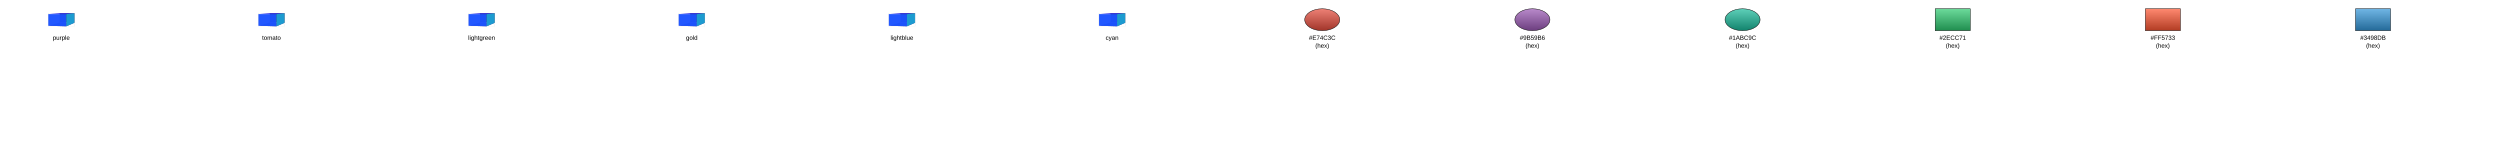
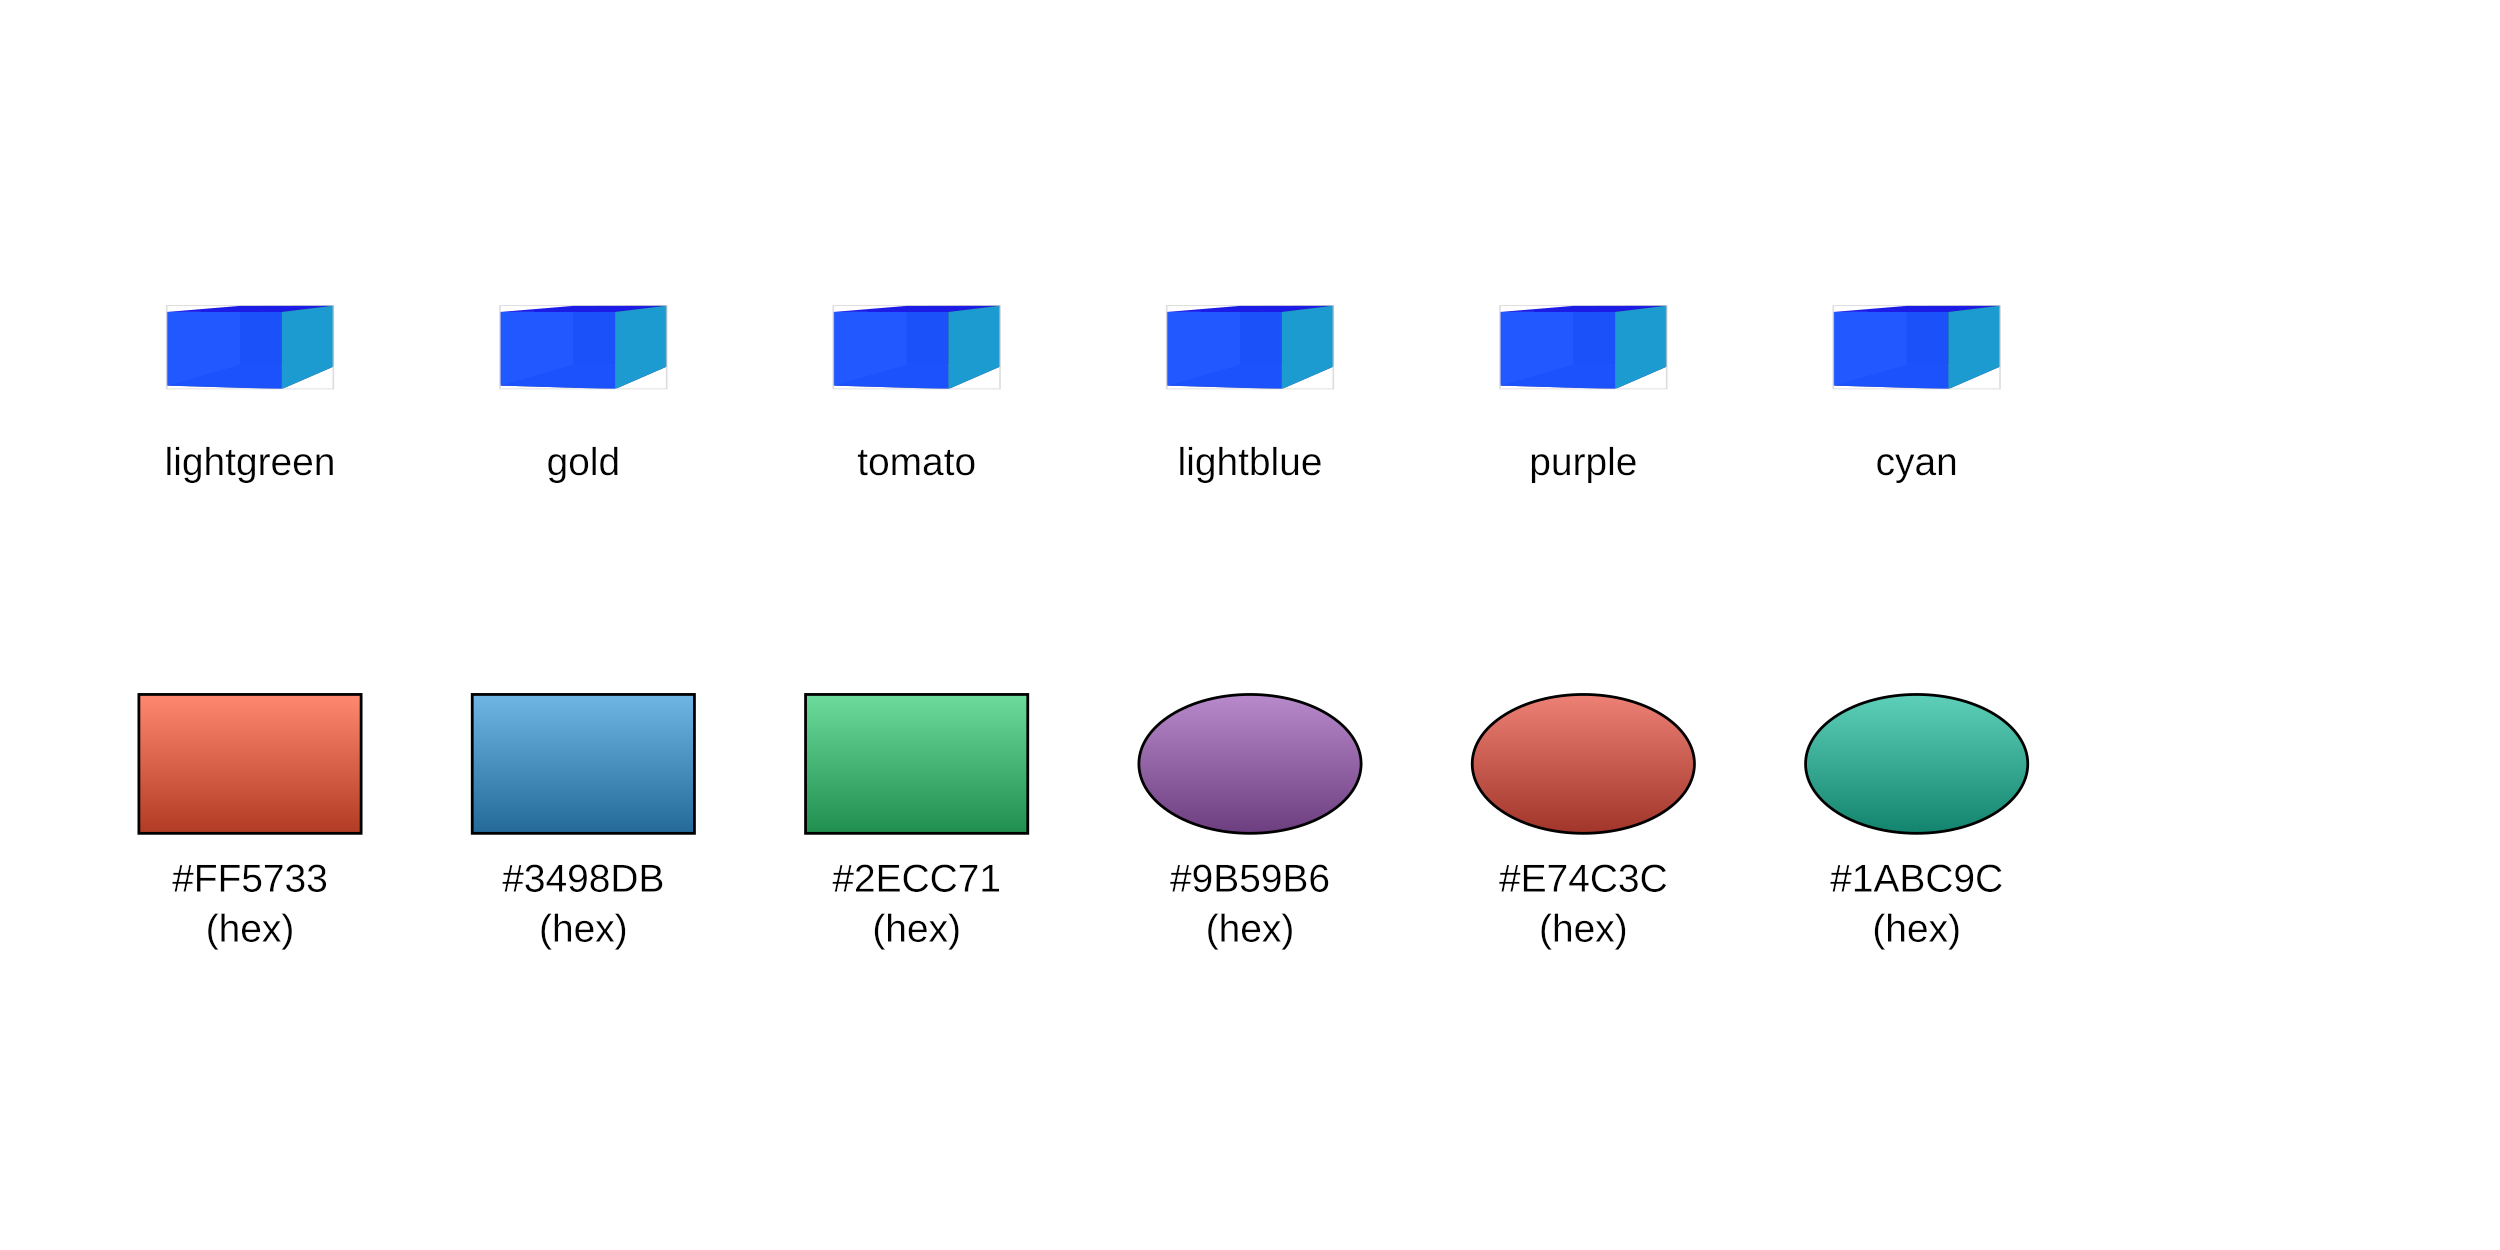
- <svg xmlns="http://www.w3.org/2000/svg" baseProfile="full" height="320.0" version="1.1" viewBox="0,0,5710.0,320.0" width="5710.0">
+ <svg xmlns="http://www.w3.org/2000/svg" baseProfile="full" height="450" version="1.1" viewBox="0,0,900,450" width="900">
  <defs>
+     <filter height="140%" id="text-glow" width="140%" x="-20%" y="-20%">
+       <feGaussianBlur in="SourceGraphic" result="blur" stdDeviation="2" />
+       <feFlood flood-color="white" flood-opacity="1" result="color" />
+       <feComposite in="color" in2="blur" operator="in" result="shadow" />
+       <feMerge>
+         <feMergeNode in="shadow" />
+         <feMergeNode in="shadow" />
+         <feMergeNode in="SourceGraphic" />
+       </feMerge>
+     </filter>
    <marker id="arrow-end" markerHeight="10" markerWidth="10" orient="auto" refX="10" refY="5">
      <path d="M 0 0 L 10 5 L 0 10 z" fill="black" />
    </marker>
    <marker id="arrow-start" markerHeight="10" markerWidth="10" orient="auto" refX="0" refY="5">
      <path d="M 10 0 L 0 5 L 10 10 z" fill="black" />
    </marker>
    <marker id="circle-start" markerHeight="10" markerWidth="10" orient="auto" refX="5" refY="5">
      <circle cx="5" cy="5" fill="black" r="4" />
    </marker>
    <marker id="circle-end" markerHeight="10" markerWidth="10" orient="auto" refX="5" refY="5">
      <circle cx="5" cy="5" fill="black" r="4" />
    </marker>
    <linearGradient id="gradient-color1" x1="0%" x2="0%" y1="0%" y2="100%">
      <stop offset="0%" stop-color="#b1f3b1" />
      <stop offset="100%" stop-color="#64a664" />
    </linearGradient>
    <linearGradient id="gradient-color2" x1="0%" x2="0%" y1="0%" y2="100%">
      <stop offset="0%" stop-color="#ffe34c" />
      <stop offset="100%" stop-color="#b29600" />
    </linearGradient>
    <linearGradient id="gradient-color3" x1="0%" x2="0%" y1="0%" y2="100%">
      <stop offset="0%" stop-color="#ff917e" />
      <stop offset="100%" stop-color="#b24531" />
    </linearGradient>
    <linearGradient id="gradient-color4" x1="0%" x2="0%" y1="0%" y2="100%">
      <stop offset="0%" stop-color="#c5e3ed" />
      <stop offset="100%" stop-color="#7997a1" />
    </linearGradient>
    <linearGradient id="gradient-color5" x1="0%" x2="0%" y1="0%" y2="100%">
      <stop offset="0%" stop-color="#a64ca6" />
      <stop offset="100%" stop-color="#590059" />
    </linearGradient>
    <linearGradient id="gradient-color6" x1="0%" x2="0%" y1="0%" y2="100%">
      <stop offset="0%" stop-color="#4cffff" />
      <stop offset="100%" stop-color="#00b2b2" />
    </linearGradient>
    <linearGradient id="gradient-hex1" x1="0%" x2="0%" y1="0%" y2="100%">
      <stop offset="0%" stop-color="#ff8970" />
      <stop offset="100%" stop-color="#b23c23" />
    </linearGradient>
    <linearGradient id="gradient-hex2" x1="0%" x2="0%" y1="0%" y2="100%">
      <stop offset="0%" stop-color="#70b6e5" />
      <stop offset="100%" stop-color="#246a99" />
    </linearGradient>
    <linearGradient id="gradient-hex3" x1="0%" x2="0%" y1="0%" y2="100%">
      <stop offset="0%" stop-color="#6cdb9b" />
      <stop offset="100%" stop-color="#208e4f" />
    </linearGradient>
    <linearGradient id="gradient-hex4" x1="0%" x2="0%" y1="0%" y2="100%">
      <stop offset="0%" stop-color="#b98acb" />
      <stop offset="100%" stop-color="#6c3e7f" />
    </linearGradient>
    <linearGradient id="gradient-hex5" x1="0%" x2="0%" y1="0%" y2="100%">
      <stop offset="0%" stop-color="#ee8176" />
      <stop offset="100%" stop-color="#a1352a" />
    </linearGradient>
    <linearGradient id="gradient-hex6" x1="0%" x2="0%" y1="0%" y2="100%">
      <stop offset="0%" stop-color="#5ed0b9" />
      <stop offset="100%" stop-color="#12836d" />
    </linearGradient>
  </defs>
  <g id="color1">
-     <g transform="translate(1070.0,30.0) scale(1.204819,0.6928406) translate(-0.9,-1.4)">
+     <g transform="translate(60.0,110.0) scale(1.204819,0.6928406) translate(-0.9,-1.4)">
      <path d="M 22.754,32.117 0.945,43 V 4.729 L 22.754,1.57 Z" fill="#e9e9ff" stroke="none" />
      <path d="M 50.713,33.121 V 1.463 L 22.754,1.57 V 32.117 Z" fill="#353564" stroke="none" />
      <path d="M 50.713,33.121 35.296,44.771 0.945,43 22.754,32.117 Z" fill="#4d4d9f" stroke="none" />
      <path d="M 50.713,1.463 35.296,4.738 0.945,4.729 22.754,1.57 Z" fill="#1c1ce6" opacity="1" stroke="none" />
      <path d="M 35.296,44.771 V 4.738 L 0.945,4.729 V 43 Z" fill="#1a52ff" opacity="0.96" stroke="none" />
      <path d="M 50.713,33.121 35.296,44.771 V 4.738 L 50.713,1.463 Z" fill="#1c9bd0" stroke="none" />
      <rect fill="none" height="43.3" opacity="0.67" stroke="#cbcbcb" stroke-width="0.48" width="49.8" x="0.9" y="1.4" />
    </g>
  </g>
  <g id="color2">
-     <g transform="translate(1550.0,30.0) scale(1.204819,0.6928406) translate(-0.9,-1.4)">
+     <g transform="translate(180.0,110.0) scale(1.204819,0.6928406) translate(-0.9,-1.4)">
      <path d="M 22.754,32.117 0.945,43 V 4.729 L 22.754,1.57 Z" fill="#e9e9ff" stroke="none" />
      <path d="M 50.713,33.121 V 1.463 L 22.754,1.57 V 32.117 Z" fill="#353564" stroke="none" />
      <path d="M 50.713,33.121 35.296,44.771 0.945,43 22.754,32.117 Z" fill="#4d4d9f" stroke="none" />
      <path d="M 50.713,1.463 35.296,4.738 0.945,4.729 22.754,1.57 Z" fill="#1c1ce6" opacity="1" stroke="none" />
      <path d="M 35.296,44.771 V 4.738 L 0.945,4.729 V 43 Z" fill="#1a52ff" opacity="0.96" stroke="none" />
      <path d="M 50.713,33.121 35.296,44.771 V 4.738 L 50.713,1.463 Z" fill="#1c9bd0" stroke="none" />
      <rect fill="none" height="43.3" opacity="0.67" stroke="#cbcbcb" stroke-width="0.48" width="49.8" x="0.9" y="1.4" />
    </g>
  </g>
  <g id="color3">
-     <g transform="translate(590.0,30.0) scale(1.204819,0.6928406) translate(-0.9,-1.4)">
+     <g transform="translate(300.0,110.0) scale(1.204819,0.6928406) translate(-0.9,-1.4)">
      <path d="M 22.754,32.117 0.945,43 V 4.729 L 22.754,1.57 Z" fill="#e9e9ff" stroke="none" />
      <path d="M 50.713,33.121 V 1.463 L 22.754,1.57 V 32.117 Z" fill="#353564" stroke="none" />
      <path d="M 50.713,33.121 35.296,44.771 0.945,43 22.754,32.117 Z" fill="#4d4d9f" stroke="none" />
      <path d="M 50.713,1.463 35.296,4.738 0.945,4.729 22.754,1.57 Z" fill="#1c1ce6" opacity="1" stroke="none" />
      <path d="M 35.296,44.771 V 4.738 L 0.945,4.729 V 43 Z" fill="#1a52ff" opacity="0.96" stroke="none" />
      <path d="M 50.713,33.121 35.296,44.771 V 4.738 L 50.713,1.463 Z" fill="#1c9bd0" stroke="none" />
      <rect fill="none" height="43.3" opacity="0.67" stroke="#cbcbcb" stroke-width="0.48" width="49.8" x="0.9" y="1.4" />
    </g>
  </g>
  <g id="color4">
-     <g transform="translate(2030.0,30.0) scale(1.204819,0.6928406) translate(-0.9,-1.4)">
+     <g transform="translate(420.0,110.0) scale(1.204819,0.6928406) translate(-0.9,-1.4)">
      <path d="M 22.754,32.117 0.945,43 V 4.729 L 22.754,1.57 Z" fill="#e9e9ff" stroke="none" />
      <path d="M 50.713,33.121 V 1.463 L 22.754,1.57 V 32.117 Z" fill="#353564" stroke="none" />
      <path d="M 50.713,33.121 35.296,44.771 0.945,43 22.754,32.117 Z" fill="#4d4d9f" stroke="none" />
      <path d="M 50.713,1.463 35.296,4.738 0.945,4.729 22.754,1.57 Z" fill="#1c1ce6" opacity="1" stroke="none" />
      <path d="M 35.296,44.771 V 4.738 L 0.945,4.729 V 43 Z" fill="#1a52ff" opacity="0.96" stroke="none" />
      <path d="M 50.713,33.121 35.296,44.771 V 4.738 L 50.713,1.463 Z" fill="#1c9bd0" stroke="none" />
      <rect fill="none" height="43.3" opacity="0.67" stroke="#cbcbcb" stroke-width="0.48" width="49.8" x="0.9" y="1.4" />
    </g>
  </g>
  <g id="color5">
-     <g transform="translate(110.0,30.0) scale(1.204819,0.6928406) translate(-0.9,-1.4)">
+     <g transform="translate(540.0,110.0) scale(1.204819,0.6928406) translate(-0.9,-1.4)">
      <path d="M 22.754,32.117 0.945,43 V 4.729 L 22.754,1.57 Z" fill="#e9e9ff" stroke="none" />
      <path d="M 50.713,33.121 V 1.463 L 22.754,1.57 V 32.117 Z" fill="#353564" stroke="none" />
      <path d="M 50.713,33.121 35.296,44.771 0.945,43 22.754,32.117 Z" fill="#4d4d9f" stroke="none" />
      <path d="M 50.713,1.463 35.296,4.738 0.945,4.729 22.754,1.57 Z" fill="#1c1ce6" opacity="1" stroke="none" />
      <path d="M 35.296,44.771 V 4.738 L 0.945,4.729 V 43 Z" fill="#1a52ff" opacity="0.96" stroke="none" />
      <path d="M 50.713,33.121 35.296,44.771 V 4.738 L 50.713,1.463 Z" fill="#1c9bd0" stroke="none" />
      <rect fill="none" height="43.3" opacity="0.67" stroke="#cbcbcb" stroke-width="0.48" width="49.8" x="0.9" y="1.4" />
    </g>
  </g>
  <g id="color6">
-     <g transform="translate(2510.0,30.0) scale(1.204819,0.6928406) translate(-0.9,-1.4)">
+     <g transform="translate(660.0,110.0) scale(1.204819,0.6928406) translate(-0.9,-1.4)">
      <path d="M 22.754,32.117 0.945,43 V 4.729 L 22.754,1.57 Z" fill="#e9e9ff" stroke="none" />
      <path d="M 50.713,33.121 V 1.463 L 22.754,1.57 V 32.117 Z" fill="#353564" stroke="none" />
      <path d="M 50.713,33.121 35.296,44.771 0.945,43 22.754,32.117 Z" fill="#4d4d9f" stroke="none" />
      <path d="M 50.713,1.463 35.296,4.738 0.945,4.729 22.754,1.57 Z" fill="#1c1ce6" opacity="1" stroke="none" />
      <path d="M 35.296,44.771 V 4.738 L 0.945,4.729 V 43 Z" fill="#1a52ff" opacity="0.96" stroke="none" />
      <path d="M 50.713,33.121 35.296,44.771 V 4.738 L 50.713,1.463 Z" fill="#1c9bd0" stroke="none" />
      <rect fill="none" height="43.3" opacity="0.67" stroke="#cbcbcb" stroke-width="0.48" width="49.8" x="0.9" y="1.4" />
    </g>
  </g>
-   <rect fill="url(#gradient-hex1)" height="50" stroke="black" width="80" x="4900.0" y="20.0" />
-   <rect fill="url(#gradient-hex2)" height="50" stroke="black" width="80" x="5380.0" y="20.0" />
-   <rect fill="url(#gradient-hex3)" height="50" stroke="black" width="80" x="4420.0" y="20.0" />
-   <ellipse cx="3500.0" cy="45.0" fill="url(#gradient-hex4)" rx="40.0" ry="25.0" stroke="black" />
-   <ellipse cx="3020.0" cy="45.0" fill="url(#gradient-hex5)" rx="40.0" ry="25.0" stroke="black" />
-   <ellipse cx="3980.0" cy="45.0" fill="url(#gradient-hex6)" rx="40.0" ry="25.0" stroke="black" />
-   <text fill="black" font-family="Arial, sans-serif" font-size="14px" text-anchor="middle" x="1100.0" y="91.0">lightgreen</text>
-   <text fill="black" font-family="Arial, sans-serif" font-size="14px" text-anchor="middle" x="1580.0" y="91.0">gold</text>
-   <text fill="black" font-family="Arial, sans-serif" font-size="14px" text-anchor="middle" x="620.0" y="91.0">tomato</text>
-   <text fill="black" font-family="Arial, sans-serif" font-size="14px" text-anchor="middle" x="2060.0" y="91.0">lightblue</text>
-   <text fill="black" font-family="Arial, sans-serif" font-size="14px" text-anchor="middle" x="140.0" y="91.0">purple</text>
-   <text fill="black" font-family="Arial, sans-serif" font-size="14px" text-anchor="middle" x="2540.0" y="91.0">cyan</text>
-   <text fill="black" font-family="Arial, sans-serif" font-size="14px" text-anchor="middle" x="4940.0" y="91.0">#FF5733</text>
-   <text fill="black" font-family="Arial, sans-serif" font-size="14px" text-anchor="middle" x="4940.0" y="109.0">(hex)</text>
-   <text fill="black" font-family="Arial, sans-serif" font-size="14px" text-anchor="middle" x="5420.0" y="91.0">#3498DB</text>
-   <text fill="black" font-family="Arial, sans-serif" font-size="14px" text-anchor="middle" x="5420.0" y="109.0">(hex)</text>
-   <text fill="black" font-family="Arial, sans-serif" font-size="14px" text-anchor="middle" x="4460.0" y="91.0">#2ECC71</text>
-   <text fill="black" font-family="Arial, sans-serif" font-size="14px" text-anchor="middle" x="4460.0" y="109.0">(hex)</text>
-   <text fill="black" font-family="Arial, sans-serif" font-size="14px" text-anchor="middle" x="3500.0" y="91.0">#9B59B6</text>
-   <text fill="black" font-family="Arial, sans-serif" font-size="14px" text-anchor="middle" x="3500.0" y="109.0">(hex)</text>
-   <text fill="black" font-family="Arial, sans-serif" font-size="14px" text-anchor="middle" x="3020.0" y="91.0">#E74C3C</text>
-   <text fill="black" font-family="Arial, sans-serif" font-size="14px" text-anchor="middle" x="3020.0" y="109.0">(hex)</text>
-   <text fill="black" font-family="Arial, sans-serif" font-size="14px" text-anchor="middle" x="3980.0" y="91.0">#1ABC9C</text>
-   <text fill="black" font-family="Arial, sans-serif" font-size="14px" text-anchor="middle" x="3980.0" y="109.0">(hex)</text>
+   <rect fill="url(#gradient-hex1)" height="50" stroke="black" width="80" x="50" y="250" />
+   <rect fill="url(#gradient-hex2)" height="50" stroke="black" width="80" x="170" y="250" />
+   <rect fill="url(#gradient-hex3)" height="50" stroke="black" width="80" x="290" y="250" />
+   <ellipse cx="450.0" cy="275.0" fill="url(#gradient-hex4)" rx="40.0" ry="25.0" stroke="black" />
+   <ellipse cx="570.0" cy="275.0" fill="url(#gradient-hex5)" rx="40.0" ry="25.0" stroke="black" />
+   <ellipse cx="690.0" cy="275.0" fill="url(#gradient-hex6)" rx="40.0" ry="25.0" stroke="black" />
+   <text fill="black" filter="url(#text-glow)" font-family="Arial, sans-serif" font-size="14px" text-anchor="middle" x="90.0" y="171.0">lightgreen</text>
+   <text fill="black" filter="url(#text-glow)" font-family="Arial, sans-serif" font-size="14px" text-anchor="middle" x="210.0" y="171.0">gold</text>
+   <text fill="black" filter="url(#text-glow)" font-family="Arial, sans-serif" font-size="14px" text-anchor="middle" x="330.0" y="171.0">tomato</text>
+   <text fill="black" filter="url(#text-glow)" font-family="Arial, sans-serif" font-size="14px" text-anchor="middle" x="450.0" y="171.0">lightblue</text>
+   <text fill="black" filter="url(#text-glow)" font-family="Arial, sans-serif" font-size="14px" text-anchor="middle" x="570.0" y="171.0">purple</text>
+   <text fill="black" filter="url(#text-glow)" font-family="Arial, sans-serif" font-size="14px" text-anchor="middle" x="690.0" y="171.0">cyan</text>
+   <text fill="black" filter="url(#text-glow)" font-family="Arial, sans-serif" font-size="14px" text-anchor="middle" x="90.0" y="321.0">#FF5733</text>
+   <text fill="black" filter="url(#text-glow)" font-family="Arial, sans-serif" font-size="14px" text-anchor="middle" x="90.0" y="339.0">(hex)</text>
+   <text fill="black" filter="url(#text-glow)" font-family="Arial, sans-serif" font-size="14px" text-anchor="middle" x="210.0" y="321.0">#3498DB</text>
+   <text fill="black" filter="url(#text-glow)" font-family="Arial, sans-serif" font-size="14px" text-anchor="middle" x="210.0" y="339.0">(hex)</text>
+   <text fill="black" filter="url(#text-glow)" font-family="Arial, sans-serif" font-size="14px" text-anchor="middle" x="330.0" y="321.0">#2ECC71</text>
+   <text fill="black" filter="url(#text-glow)" font-family="Arial, sans-serif" font-size="14px" text-anchor="middle" x="330.0" y="339.0">(hex)</text>
+   <text fill="black" filter="url(#text-glow)" font-family="Arial, sans-serif" font-size="14px" text-anchor="middle" x="450.0" y="321.0">#9B59B6</text>
+   <text fill="black" filter="url(#text-glow)" font-family="Arial, sans-serif" font-size="14px" text-anchor="middle" x="450.0" y="339.0">(hex)</text>
+   <text fill="black" filter="url(#text-glow)" font-family="Arial, sans-serif" font-size="14px" text-anchor="middle" x="570.0" y="321.0">#E74C3C</text>
+   <text fill="black" filter="url(#text-glow)" font-family="Arial, sans-serif" font-size="14px" text-anchor="middle" x="570.0" y="339.0">(hex)</text>
+   <text fill="black" filter="url(#text-glow)" font-family="Arial, sans-serif" font-size="14px" text-anchor="middle" x="690.0" y="321.0">#1ABC9C</text>
+   <text fill="black" filter="url(#text-glow)" font-family="Arial, sans-serif" font-size="14px" text-anchor="middle" x="690.0" y="339.0">(hex)</text>
</svg>
